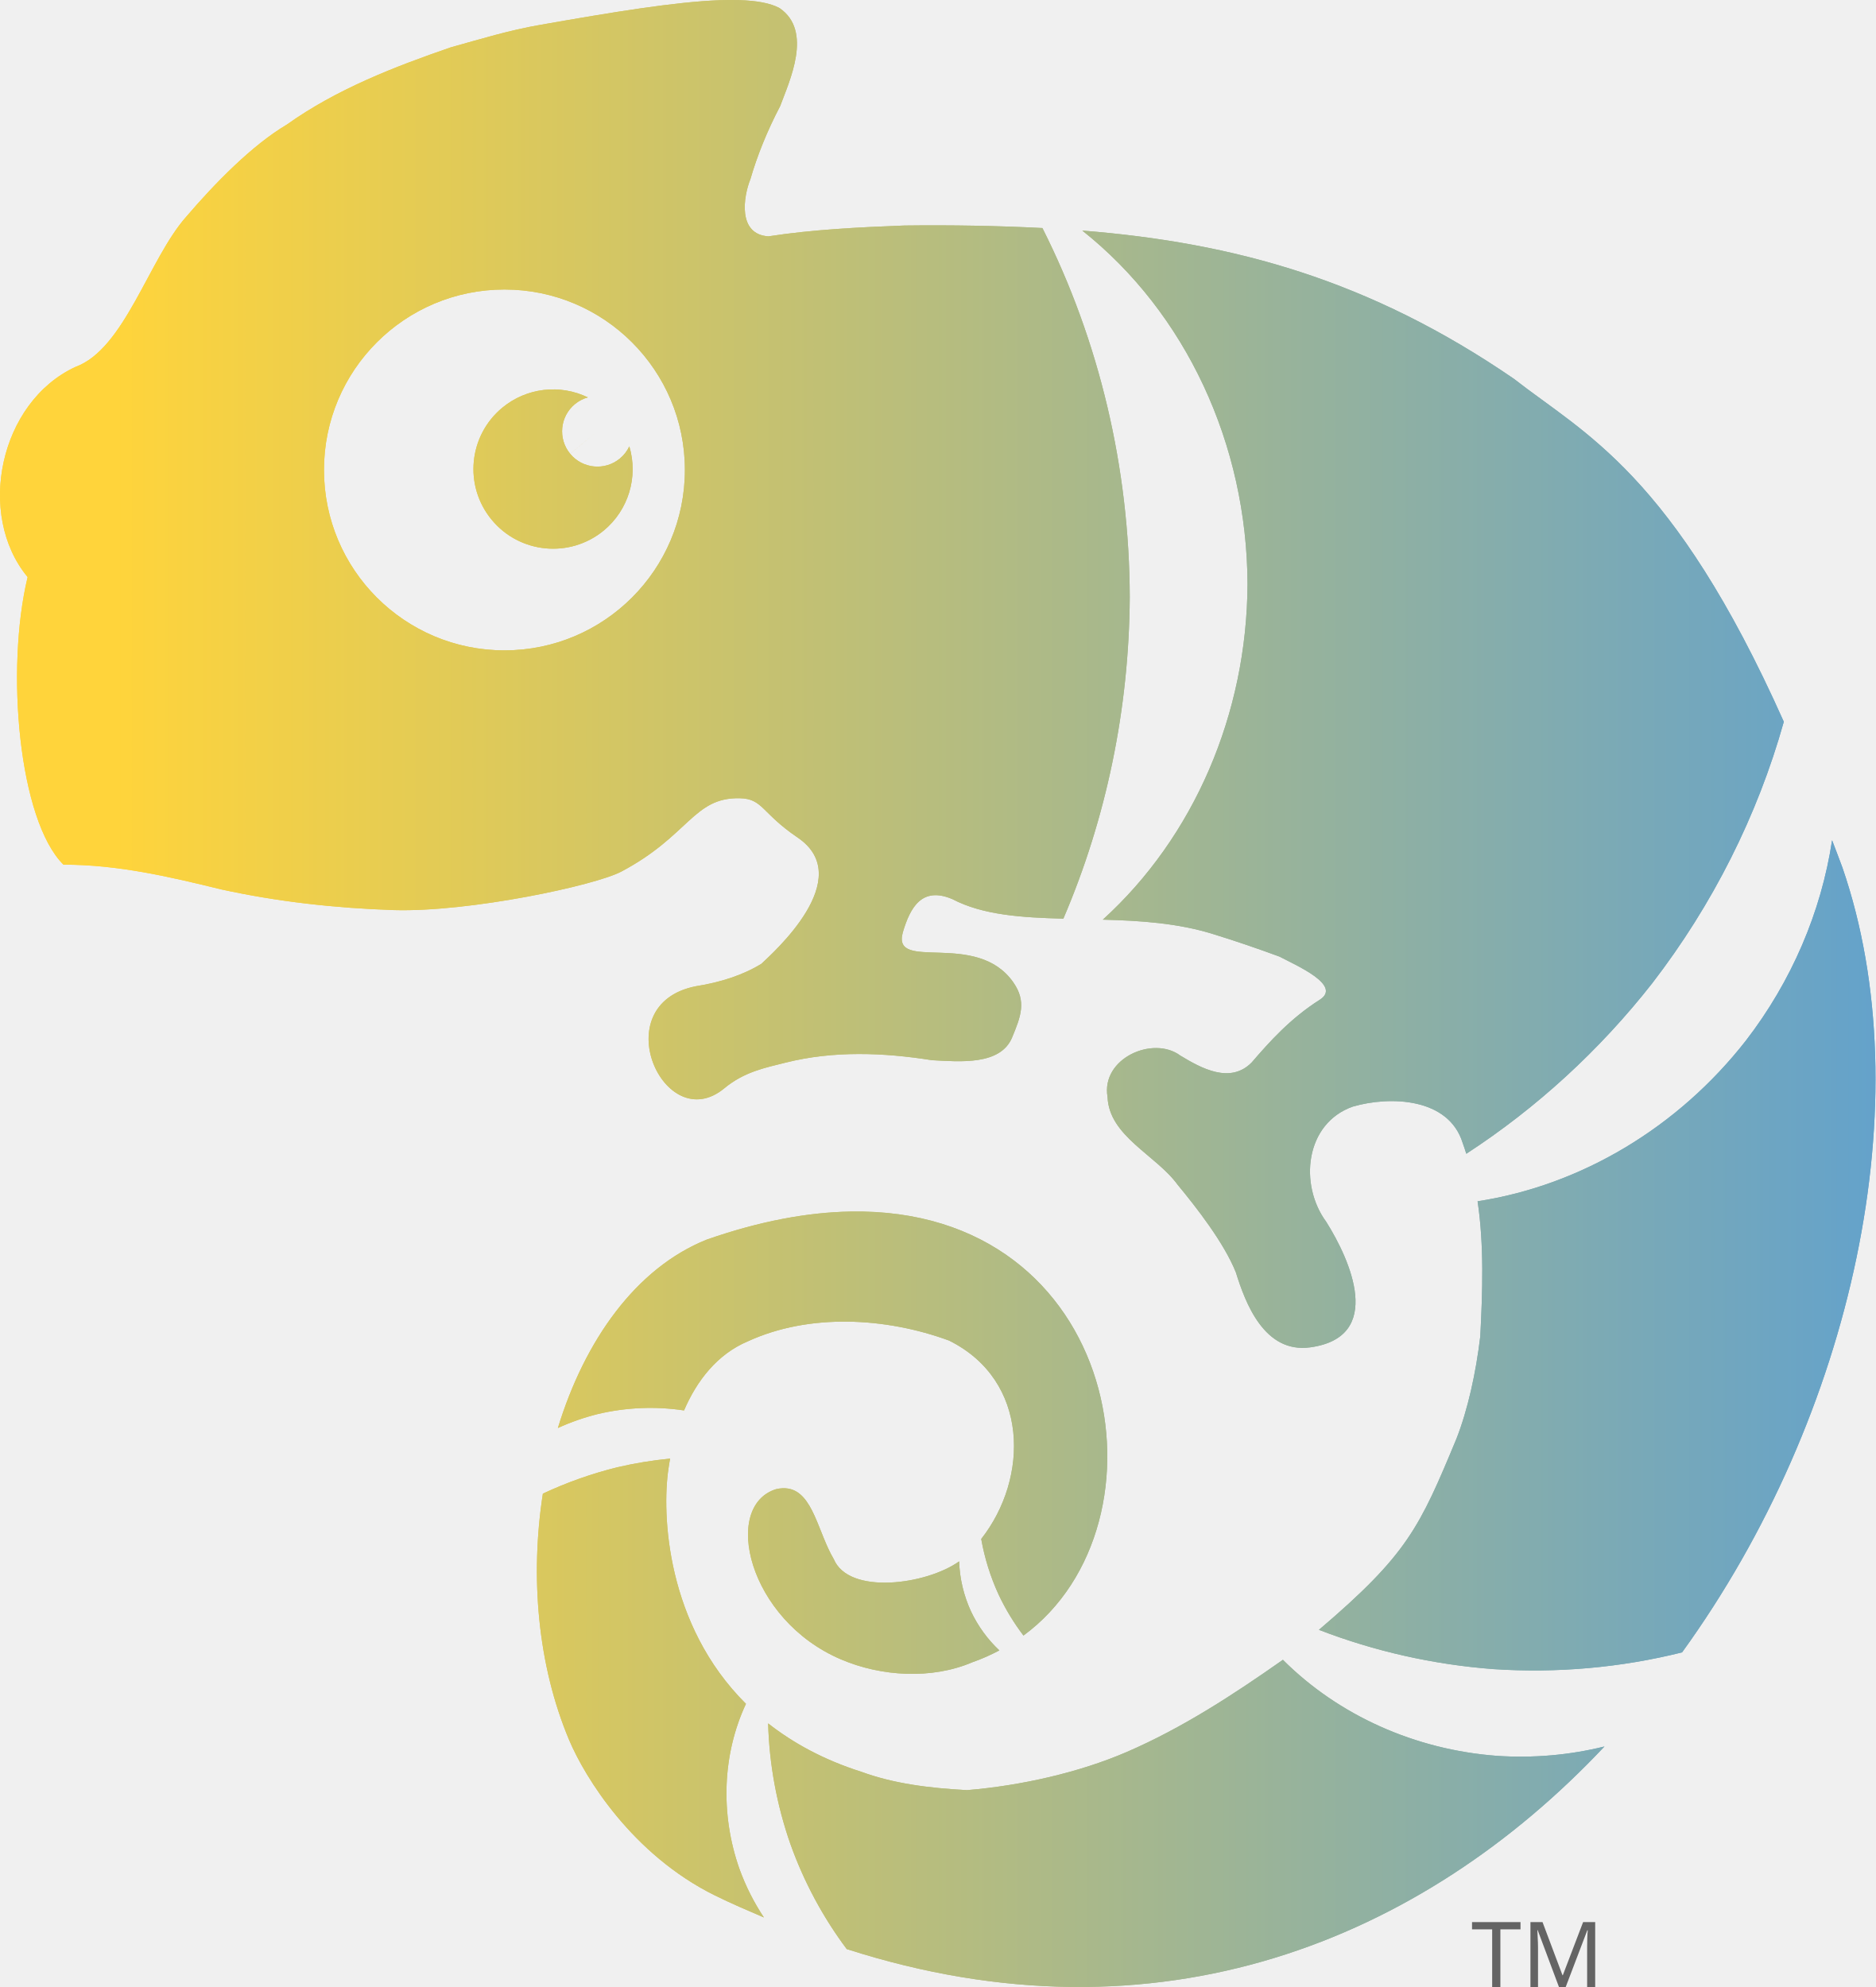
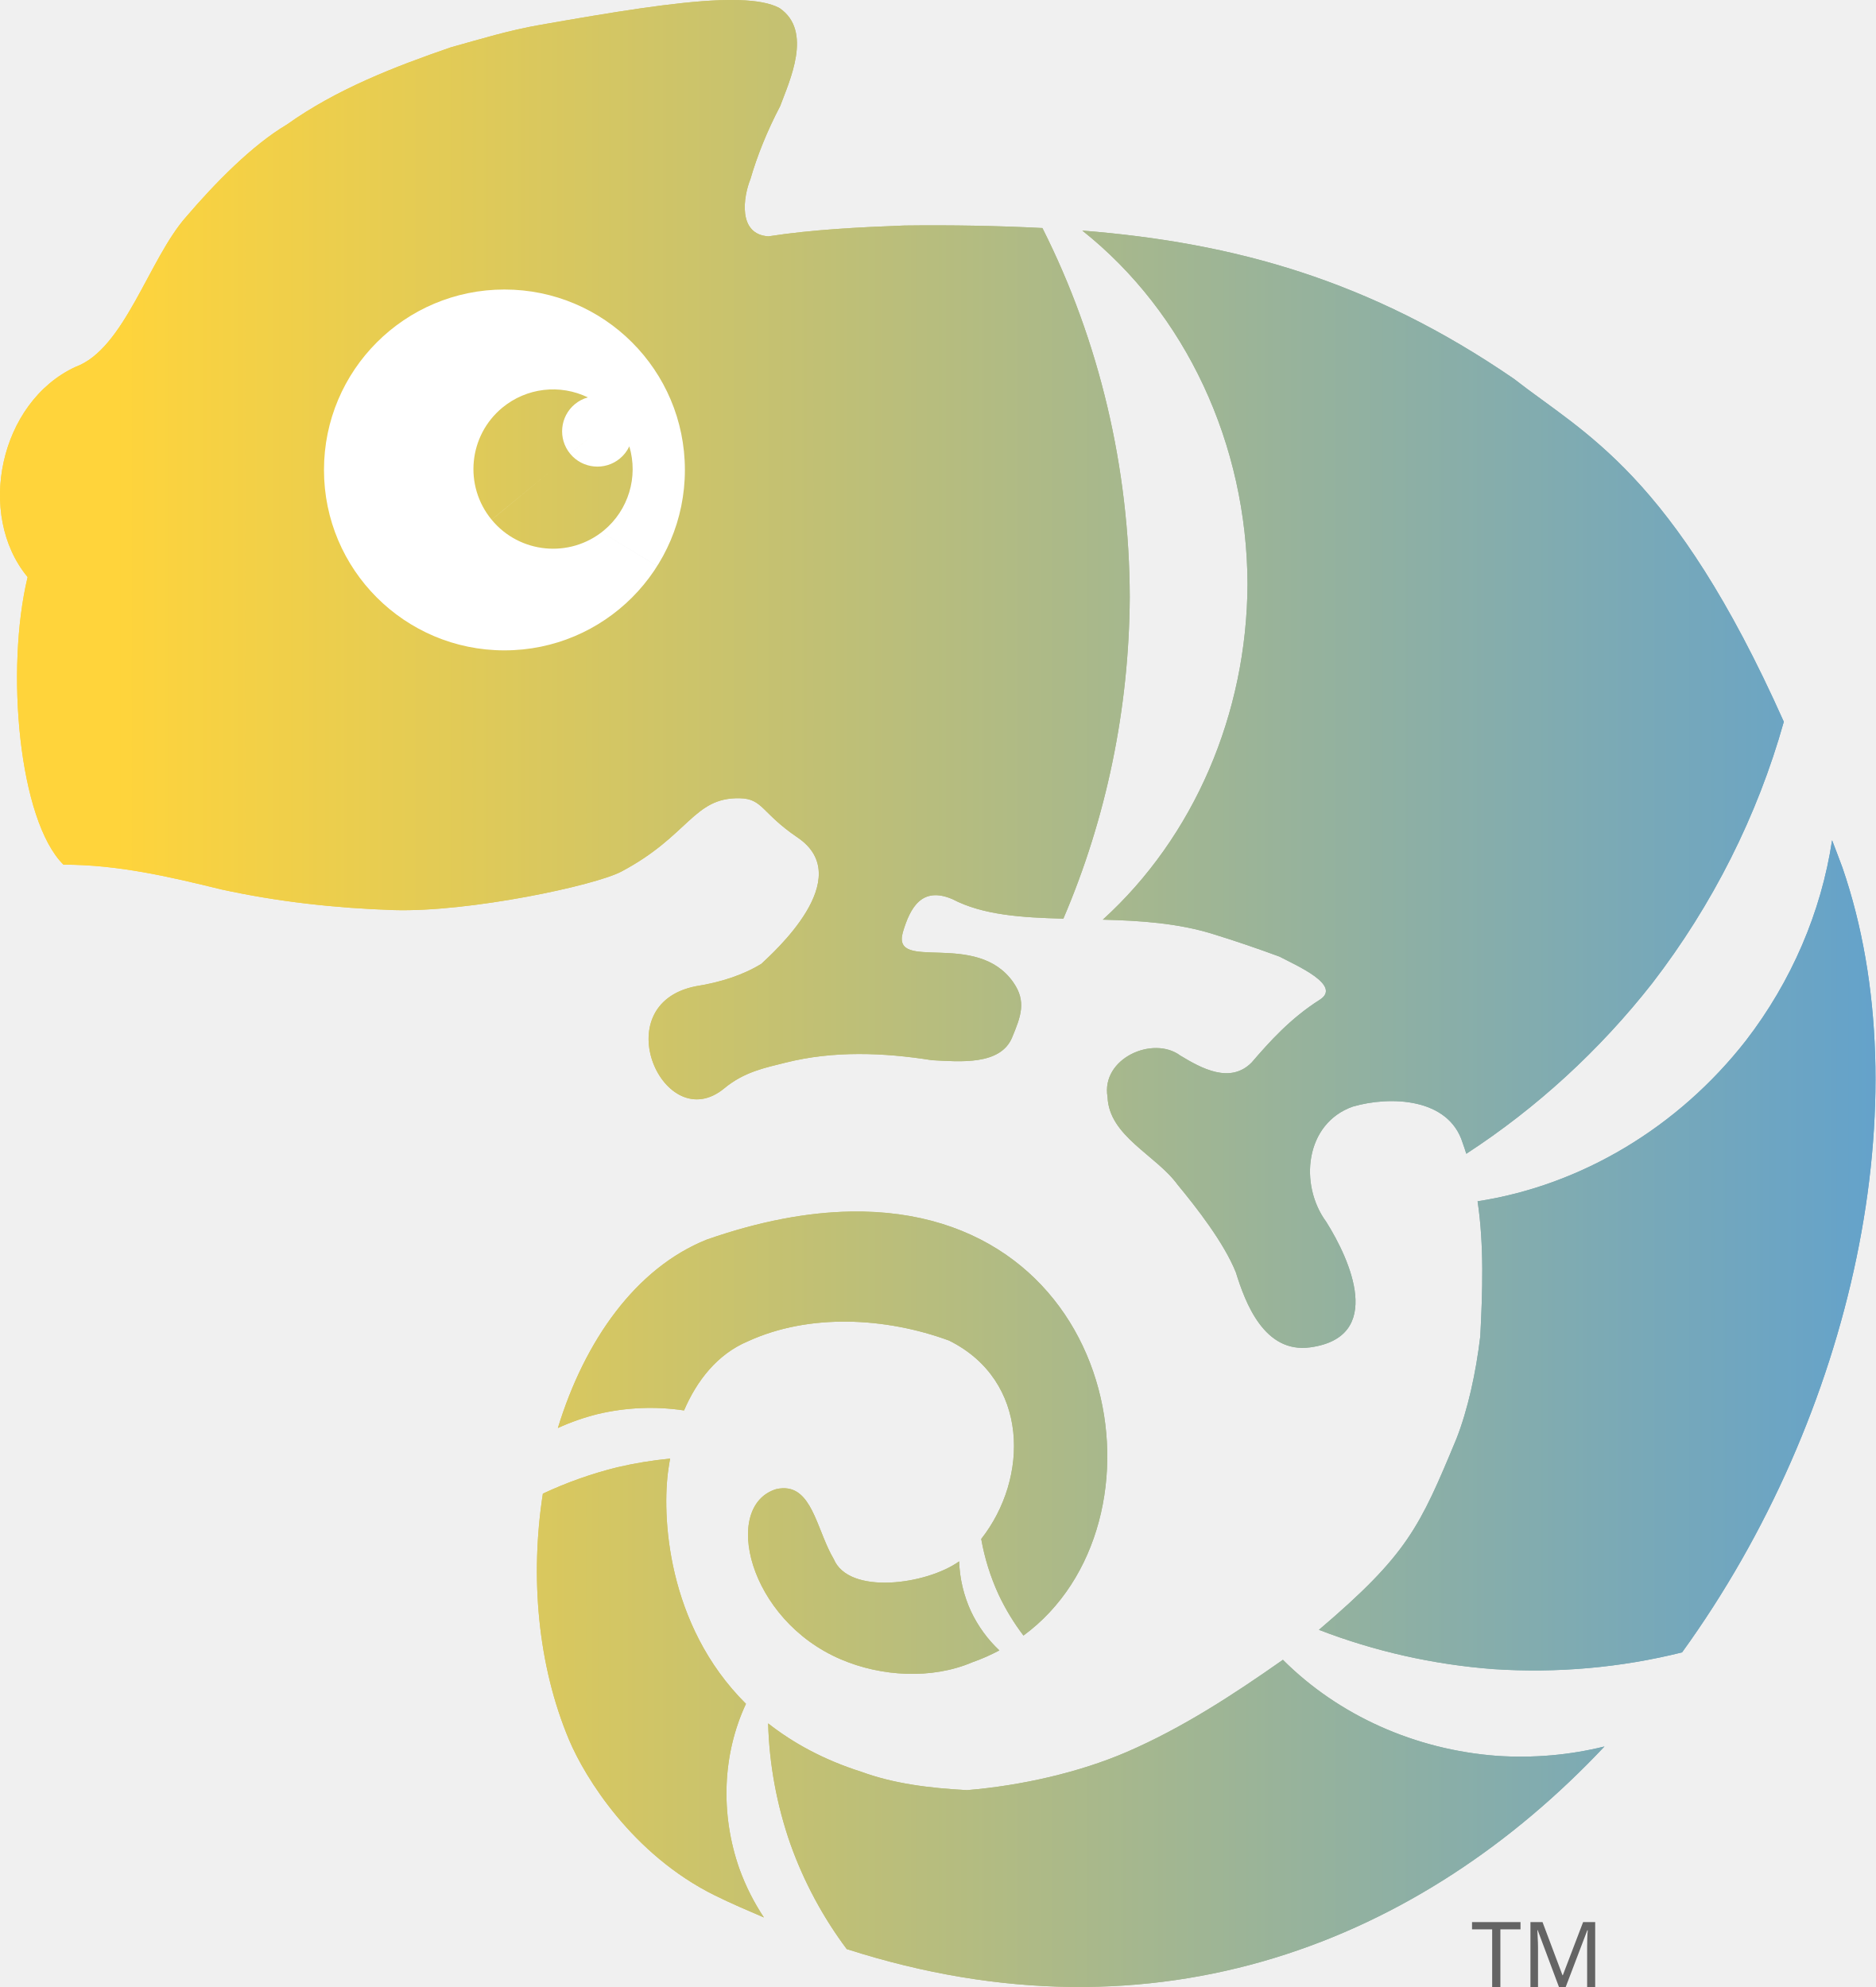
<svg xmlns="http://www.w3.org/2000/svg" xmlns:xlink="http://www.w3.org/1999/xlink" width="181.987mm" height="192.833mm" viewBox="0 0 181.987 192.833" version="1.1" id="svg1">
  <defs id="defs1">
    <linearGradient id="linearGradient6">
      <stop style="stop-color:#5a9fd4;stop-opacity:1;" offset="0" id="stop7" />
      <stop style="stop-color:#ffd43b;stop-opacity:1;" offset="1" id="stop8" />
    </linearGradient>
    <linearGradient id="linearGradient3">
      <stop style="stop-color:#5a9fd4;stop-opacity:1;" offset="0" id="stop2" />
      <stop style="stop-color:#49d5bc;stop-opacity:1;" offset="1" id="stop6" />
    </linearGradient>
    <linearGradient xlink:href="#linearGradient3" id="linearGradient57" x1="289.048" y1="298.003" x2="471.035" y2="298.003" gradientUnits="userSpaceOnUse" gradientTransform="translate(594.7019,249.457)" />
    <linearGradient xlink:href="#linearGradient6" id="linearGradient8" x1="289.048" y1="298.003" x2="471.035" y2="298.003" gradientUnits="userSpaceOnUse" gradientTransform="translate(-11.11257,6.879209)" />
    <linearGradient xlink:href="#linearGradient6" id="linearGradient2" gradientUnits="userSpaceOnUse" x1="289.048" y1="298.003" x2="471.035" y2="298.003" gradientTransform="translate(-11.11257,6.879209)" />
    <linearGradient xlink:href="#linearGradient6" id="linearGradient4" gradientUnits="userSpaceOnUse" x1="289.048" y1="298.003" x2="471.035" y2="298.003" gradientTransform="translate(-11.11257,6.879209)" />
    <linearGradient xlink:href="#linearGradient6" id="linearGradient5" gradientUnits="userSpaceOnUse" x1="289.048" y1="298.003" x2="471.035" y2="298.003" gradientTransform="translate(-11.11257,6.879209)" />
    <linearGradient xlink:href="#linearGradient3" id="linearGradient7" gradientUnits="userSpaceOnUse" gradientTransform="translate(594.7019,249.457)" x1="289.048" y1="298.003" x2="471.035" y2="298.003" />
    <linearGradient xlink:href="#linearGradient6" id="linearGradient9" gradientUnits="userSpaceOnUse" x1="289.048" y1="298.003" x2="471.035" y2="298.003" gradientTransform="translate(-11.11257,6.879209)" />
    <linearGradient xlink:href="#linearGradient6" id="linearGradient10" gradientUnits="userSpaceOnUse" x1="289.048" y1="298.003" x2="471.035" y2="298.003" gradientTransform="translate(-11.11257,6.879209)" />
  </defs>
  <g id="g10" style="display:inline" transform="translate(-11.11257,-6.879209)">
    <g id="g9" style="display:inline">
      <text xml:space="preserve" style="font-style:normal;font-variant:normal;font-weight:normal;font-stretch:normal;font-size:8.819px;font-family:'.SF Soft Numeric';-inkscape-font-specification:'.SF Soft Numeric, Normal';font-variant-ligatures:normal;font-variant-caps:normal;font-variant-numeric:normal;font-variant-east-asian:normal;display:inline;fill:#646464;fill-opacity:1;stroke:none;stroke-width:0.5;stroke-linecap:round;stroke-linejoin:round;stroke-dasharray:none" x="153.854" y="199.713" id="text6">
        <tspan id="tspan6" style="font-style:normal;font-variant:normal;font-weight:normal;font-stretch:normal;font-size:8.819px;font-family:'.SF Soft Numeric';-inkscape-font-specification:'.SF Soft Numeric, Normal';font-variant-ligatures:normal;font-variant-caps:normal;font-variant-numeric:normal;font-variant-east-asian:normal;fill:#646464;fill-opacity:1;stroke-width:0.5" x="153.854" y="199.713">TM</tspan>
      </text>
      <g id="g8" transform="matrix(-1,0,0,1,482.1476,-194.7071)" style="display:inline;fill:url(#linearGradient7)">
        <g id="g7" style="fill:url(#linearGradient5);fill-opacity:1">
          <path id="path6" style="display:inline;fill:url(#linearGradient2);fill-opacity:1" d="m 399.349,201.596 c -1.708,0.049 -3.046,0.287 -3.944,0.767 -3.29,2.225 -0.955,7.122 -0.076,9.511 1.309,2.506 2.236,4.847 2.89,7.093 0.681,1.688 1.27,5.362 -1.745,5.556 -4.266,-0.66 -8.746,-0.881 -13.184,-1.051 -4.657,-0.057 -9.084,0.024 -13.404,0.245 a 67.504,74.276 0 0 0 -8.475,35.83 67.504,74.276 0 0 0 6.442,31.192 c 4.054,-0.102 7.828,-0.353 10.762,-1.891 2.963,-1.268 4.099,0.797 4.816,3.22 1.092,3.936 -7.148,-0.278 -10.724,4.856 -1.3,1.866 -0.717,3.318 0.115,5.337 1.126,2.732 5.062,2.361 7.785,2.214 4.714,-0.745 9.539,-0.934 14.197,0.236 1.978,0.497 4.002,0.88 5.95,2.493 5.832,4.833 11.679,-8.137 2.768,-9.905 -2.429,-0.381 -4.61,-1.1 -6.366,-2.178 -1.065,-1.014 -9.34,-8.312 -3.51,-12.259 3.52,-2.383 3.35,-3.761 5.609,-3.809 4.503,-0.094 4.899,3.626 11.486,7.117 2.553,1.353 14.718,3.947 22.05,3.739 5.758,-0.191 11.323,-0.817 16.775,-2.007 4.924,-1.208 10.043,-2.415 15.309,-2.401 4.326,-4.272 5.649,-18.895 3.479,-27.912 5.013,-6.05 2.733,-16.975 -4.636,-20.393 -4.772,-1.732 -7.126,-10.481 -10.748,-14.57 -2.795,-3.269 -6.409,-6.962 -9.773,-8.953 -4.802,-3.426 -10.433,-5.608 -15.896,-7.49 -3.075,-0.854 -5.652,-1.658 -8.7,-2.186 -7.04,-1.237 -13.092,-2.235 -17.422,-2.392 -0.649,-0.024 -1.26,-0.028 -1.829,-0.012 z m -33.334,22.367 c -14.68,1.169 -27.89,4.778 -41.89,14.393 -6.759,5.299 -15.403,9.134 -26.179,33.275 a 68.85,62.573 52.249 0 0 12.778,25.39 68.85,62.573 52.249 0 0 18.031,16.536 c 0.119,-0.353 0.219,-0.713 0.355,-1.058 1.355,-4.377 7.026,-4.575 10.655,-3.521 4.642,1.633 5.234,7.576 2.581,11.183 -2.315,3.676 -5.697,11.181 1.549,12.182 4.476,0.618 6.313,-4.352 7.22,-7.276 1.153,-2.875 3.807,-6.275 5.654,-8.51 2.094,-2.882 6.649,-4.694 6.798,-8.514 0.642,-3.748 -4.411,-5.984 -7.061,-4.018 -2.06,1.251 -4.849,2.775 -6.926,0.67 -1.733,-2.013 -3.752,-4.276 -6.604,-6.085 -2.213,-1.404 2.308,-3.341 3.897,-4.184 1.951,-0.719 4.229,-1.509 6.386,-2.17 3.461,-1.092 7.16,-1.324 10.766,-1.419 a 38.725,42.534 0 0 1 -14.041,-32.557 38.725,42.534 0 0 1 16.031,-34.315 z m 56.073,5.72 a 17.51,17.51 0 0 1 17.51,17.51 17.51,17.51 0 0 1 -17.51,17.51 17.51,17.51 0 0 1 -17.51,-17.51 17.51,17.51 0 0 1 17.51,-17.51 z M 293.262,283.129 c -0.336,0.895 -0.665,1.72 -1.005,2.656 -7.724,22.428 -1.106,53.11 15.56,76.159 a 49.469,54.431 86.039 0 0 18.306,1.626 49.469,54.431 86.039 0 0 16.932,-3.813 c -8.6,-7.321 -9.763,-9.928 -13.345,-18.55 -1.094,-2.791 -1.892,-6.39 -2.311,-9.933 -0.219,-4.274 -0.382,-8.813 0.261,-13.107 a 39.427,35.896 52.249 0 1 -26.033,-15.591 39.427,35.896 52.249 0 1 -8.366,-19.447 z m 95.248,36.035 c -26.333,-0.466 -31.57,30.301 -16.785,41.149 a 18.41,20.256 25.103 0 0 2.411,-3.973 18.41,20.256 25.103 0 0 1.688,-5.401 c -4.643,-5.907 -4.686,-15.376 3.124,-19.256 6.15,-2.255 13.546,-2.664 19.519,0.074 2.985,1.259 4.964,3.844 6.194,6.709 a 20.345,18.523 13.669 0 1 8.371,0.351 20.345,18.523 13.669 0 1 3.87,1.353 c -2.598,-8.491 -7.568,-15.523 -14.432,-18.28 -5.176,-1.81 -9.828,-2.653 -13.96,-2.726 z m 17.502,23.975 c 0.055,0.328 0.121,0.66 0.16,0.979 0.661,4.448 0.195,15.154 -7.52,22.82 a 18.523,20.345 19.549 0 1 0.634,16.015 18.523,20.345 19.549 0 1 -2.376,4.719 c 1.582,-0.681 3.162,-1.351 4.767,-2.144 7.996,-3.954 12.601,-11.439 14.134,-15.081 3.082,-7.325 3.787,-15.925 2.548,-23.906 a 35.528,32.289 13.669 0 0 -7.208,-2.556 35.528,32.289 13.669 0 0 -5.139,-0.845 z m -11.453,2.908 c -2.423,0.402 -2.907,4.29 -4.419,6.83 -1.461,3.535 -9.002,2.501 -12.174,0.236 a 10.561,11.6 25.103 0 1 -1.155,4.862 10.561,11.6 25.103 0 1 -2.747,3.778 c 0.827,0.432 1.685,0.829 2.609,1.146 3.926,1.688 8.851,1.402 12.76,-0.274 9.016,-3.838 11.583,-14.878 6.293,-16.522 -0.434,-0.099 -0.82,-0.113 -1.166,-0.055 z m -48.009,16.619 a 28.379,31.17 86.039 0 1 -20.777,9.321 28.379,31.17 86.039 0 1 -10.425,-0.91 c 17.69,18.801 43.262,29.388 73.526,19.661 a 32.289,35.528 19.549 0 0 5.464,-10.188 32.289,35.528 19.549 0 0 2.162,-11.713 c -2.422,1.901 -5.383,3.535 -9.052,4.699 -3.111,1.14 -6.529,1.581 -10.246,1.778 -5.242,-0.433 -10.887,-1.712 -15.492,-3.7 -5.413,-2.337 -10.375,-5.586 -15.16,-8.948 z" />
          <path id="path7" style="display:inline;fill:url(#linearGradient4);fill-opacity:1;stroke-width:4.668;stroke-linecap:round;stroke-linejoin:round" d="m 418.278,239.43 a 7.73,7.73 0 0 0 -4.283,0.721 3.425,3.425 0 0 1 1.25,0.651 3.425,3.425 0 0 1 0.465,4.821 l -2.643,-2.178 2.641,2.18 a 3.425,3.425 0 0 1 -4.821,0.462 3.425,3.425 0 0 1 -0.917,-1.184 7.73,7.73 0 0 0 2.476,8.167 7.73,7.73 0 0 0 10.881,-1.042 l -5.962,-4.921 5.966,4.916 a 7.73,7.73 0 0 0 -1.048,-10.881 7.73,7.73 0 0 0 -4.005,-1.712 z" />
        </g>
      </g>
    </g>
  </g>
  <g id="layer2" style="display:inline" transform="translate(-11.11257,-6.879209)">
+     <path style="fill:#ffffff;stroke-width:9.3;stroke-linecap:round;stroke-linejoin:round" id="path1" d="M 75.791,62.372 A 18.517,18.517 0 0 1 50.353,68.574 18.517,18.517 0 0 1 44.145,43.137 18.517,18.517 0 0 1 69.581,36.924 18.517,18.517 0 0 1 75.799,62.358 L 59.97,52.751 Z" />
    <g id="g18">
      <text xml:space="preserve" style="font-style:normal;font-variant:normal;font-weight:normal;font-stretch:normal;font-size:141.111px;font-family:AppleMyungjo;-inkscape-font-specification:'AppleMyungjo, Normal';font-variant-ligatures:normal;font-variant-caps:normal;font-variant-numeric:normal;font-variant-east-asian:normal;display:none;fill:#646464;fill-opacity:1;stroke:none;stroke-width:0.5;stroke-linecap:round;stroke-linejoin:round;stroke-dasharray:none" x="-11.909" y="192.964" id="text2" transform="translate(215.9,-5.556248)">
        <tspan id="tspan2" style="font-style:normal;font-variant:normal;font-weight:normal;font-stretch:normal;font-size:141.111px;font-family:AppleMyungjo;-inkscape-font-specification:'AppleMyungjo, Normal';font-variant-ligatures:normal;font-variant-caps:normal;font-variant-numeric:normal;font-variant-east-asian:normal;fill:#646464;fill-opacity:1;stroke-width:0.5" x="0" y="0">Mol<tspan style="font-style:normal;font-variant:normal;font-weight:normal;font-stretch:normal;font-size:141.111px;font-family:AppleMyungjo;-inkscape-font-specification:'AppleMyungjo, Normal';font-variant-ligatures:normal;font-variant-caps:normal;font-variant-numeric:normal;font-variant-east-asian:normal;fill:#646464;fill-opacity:1;stroke:none" id="tspan1">D</tspan>rug</tspan>
      </text>
-       <text xml:space="preserve" style="font-style:normal;font-variant:normal;font-weight:normal;font-stretch:normal;font-size:28.222px;font-family:'.SF Soft Numeric';-inkscape-font-specification:'.SF Soft Numeric, Normal';font-variant-ligatures:normal;font-variant-caps:normal;font-variant-numeric:normal;font-variant-east-asian:normal;display:inline;fill:#646464;fill-opacity:1;stroke:none;stroke-width:0.5;stroke-linecap:round;stroke-linejoin:round;stroke-dasharray:none" x="551.083" y="117.647" id="text3" transform="translate(215.9,-5.556248)">
-         <tspan id="tspan3" style="font-style:normal;font-variant:normal;font-weight:normal;font-stretch:normal;font-size:28.222px;font-family:'.SF Soft Numeric';-inkscape-font-specification:'.SF Soft Numeric, Normal';font-variant-ligatures:normal;font-variant-caps:normal;font-variant-numeric:normal;font-variant-east-asian:normal;fill:#646464;fill-opacity:1;stroke-width:0.5" x="551.083" y="117.647">TM</tspan>
+       <text xml:space="preserve" style="font-style:normal;font-variant:normal;font-weight:normal;font-stretch:normal;font-size:28.222px;font-family:'.SF Soft Numeric';-inkscape-font-specification:'.SF Soft Numeric, Normal';font-variant-ligatures:normal;font-variant-caps:normal;font-variant-numeric:normal;font-variant-east-asian:normal;display:none;fill:#646464;fill-opacity:1;stroke:none;stroke-width:0.5;stroke-linecap:round;stroke-linejoin:round;stroke-dasharray:none" x="551.083" y="117.647" id="text3" transform="translate(215.9,-5.556248)">
+         <tspan id="tspan3" style="font-style:normal;font-variant:normal;font-weight:normal;font-stretch:normal;font-size:28.222px;font-family:'.SF Soft Numeric';-inkscape-font-specification:'.SF Soft Numeric, Normal';font-variant-ligatures:normal;font-variant-caps:normal;font-variant-numeric:normal;font-variant-east-asian:normal;fill:#646464;fill-opacity:1;stroke-width:0.5" x="0" y="0">TM</tspan>
      </text>
      <g id="g12" transform="matrix(-1,0,0,1,482.1476,-194.7071)" style="display:inline;fill:url(#linearGradient57)">
        <g id="g11" style="fill:url(#linearGradient8);fill-opacity:1">
          <path id="path10" style="display:inline;fill:url(#linearGradient9);fill-opacity:1" d="m 399.349,201.596 c -1.708,0.049 -3.046,0.287 -3.944,0.767 -3.29,2.225 -0.955,7.122 -0.076,9.511 1.309,2.506 2.236,4.847 2.89,7.093 0.681,1.688 1.27,5.362 -1.745,5.556 -4.266,-0.66 -8.746,-0.881 -13.184,-1.051 -4.657,-0.057 -9.084,0.024 -13.404,0.245 a 67.504,74.276 0 0 0 -8.475,35.83 67.504,74.276 0 0 0 6.442,31.192 c 4.054,-0.102 7.828,-0.353 10.762,-1.891 2.963,-1.268 4.099,0.797 4.816,3.22 1.092,3.936 -7.148,-0.278 -10.724,4.856 -1.3,1.866 -0.717,3.318 0.115,5.337 1.126,2.732 5.062,2.361 7.785,2.214 4.714,-0.745 9.539,-0.934 14.197,0.236 1.978,0.497 4.002,0.88 5.95,2.493 5.832,4.833 11.679,-8.137 2.768,-9.905 -2.429,-0.381 -4.61,-1.1 -6.366,-2.178 -1.065,-1.014 -9.34,-8.312 -3.51,-12.259 3.52,-2.383 3.35,-3.761 5.609,-3.809 4.503,-0.094 4.899,3.626 11.486,7.117 2.553,1.353 14.718,3.947 22.05,3.739 5.758,-0.191 11.323,-0.817 16.775,-2.007 4.924,-1.208 10.043,-2.415 15.309,-2.401 4.326,-4.272 5.649,-18.895 3.479,-27.912 5.013,-6.05 2.733,-16.975 -4.636,-20.393 -4.772,-1.732 -7.126,-10.481 -10.748,-14.57 -2.795,-3.269 -6.409,-6.962 -9.773,-8.953 -4.802,-3.426 -10.433,-5.608 -15.896,-7.49 -3.075,-0.854 -5.652,-1.658 -8.7,-2.186 -7.04,-1.237 -13.092,-2.235 -17.422,-2.392 -0.649,-0.024 -1.26,-0.028 -1.829,-0.012 z m -33.334,22.367 c -14.68,1.169 -27.89,4.778 -41.89,14.393 -6.759,5.299 -15.403,9.134 -26.179,33.275 a 68.85,62.573 52.249 0 0 12.778,25.39 68.85,62.573 52.249 0 0 18.031,16.536 c 0.119,-0.353 0.219,-0.713 0.355,-1.058 1.355,-4.377 7.026,-4.575 10.655,-3.521 4.642,1.633 5.234,7.576 2.581,11.183 -2.315,3.676 -5.697,11.181 1.549,12.182 4.476,0.618 6.313,-4.352 7.22,-7.276 1.153,-2.875 3.807,-6.275 5.654,-8.51 2.094,-2.882 6.649,-4.694 6.798,-8.514 0.642,-3.748 -4.411,-5.984 -7.061,-4.018 -2.06,1.251 -4.849,2.775 -6.926,0.67 -1.733,-2.013 -3.752,-4.276 -6.604,-6.085 -2.213,-1.404 2.308,-3.341 3.897,-4.184 1.951,-0.719 4.229,-1.509 6.386,-2.17 3.461,-1.092 7.16,-1.324 10.766,-1.419 a 38.725,42.534 0 0 1 -14.041,-32.557 38.725,42.534 0 0 1 16.031,-34.315 z m 56.073,5.72 a 17.51,17.51 0 0 1 17.51,17.51 17.51,17.51 0 0 1 -17.51,17.51 17.51,17.51 0 0 1 -17.51,-17.51 17.51,17.51 0 0 1 17.51,-17.51 z M 293.262,283.129 c -0.336,0.895 -0.665,1.72 -1.005,2.656 -7.724,22.428 -1.106,53.11 15.56,76.159 a 49.469,54.431 86.039 0 0 18.306,1.626 49.469,54.431 86.039 0 0 16.932,-3.813 c -8.6,-7.321 -9.763,-9.928 -13.345,-18.55 -1.094,-2.791 -1.892,-6.39 -2.311,-9.933 -0.219,-4.274 -0.382,-8.813 0.261,-13.107 a 39.427,35.896 52.249 0 1 -26.033,-15.591 39.427,35.896 52.249 0 1 -8.366,-19.447 z m 95.248,36.035 c -26.333,-0.466 -31.57,30.301 -16.785,41.149 a 18.41,20.256 25.103 0 0 2.411,-3.973 18.41,20.256 25.103 0 0 1.688,-5.401 c -4.643,-5.907 -4.686,-15.376 3.124,-19.256 6.15,-2.255 13.546,-2.664 19.519,0.074 2.985,1.259 4.964,3.844 6.194,6.709 a 20.345,18.523 13.669 0 1 8.371,0.351 20.345,18.523 13.669 0 1 3.87,1.353 c -2.598,-8.491 -7.568,-15.523 -14.432,-18.28 -5.176,-1.81 -9.828,-2.653 -13.96,-2.726 z m 17.502,23.975 c 0.055,0.328 0.121,0.66 0.16,0.979 0.661,4.448 0.195,15.154 -7.52,22.82 a 18.523,20.345 19.549 0 1 0.634,16.015 18.523,20.345 19.549 0 1 -2.376,4.719 c 1.582,-0.681 3.162,-1.351 4.767,-2.144 7.996,-3.954 12.601,-11.439 14.134,-15.081 3.082,-7.325 3.787,-15.925 2.548,-23.906 a 35.528,32.289 13.669 0 0 -7.208,-2.556 35.528,32.289 13.669 0 0 -5.139,-0.845 z m -11.453,2.908 c -2.423,0.402 -2.907,4.29 -4.419,6.83 -1.461,3.535 -9.002,2.501 -12.174,0.236 a 10.561,11.6 25.103 0 1 -1.155,4.862 10.561,11.6 25.103 0 1 -2.747,3.778 c 0.827,0.432 1.685,0.829 2.609,1.146 3.926,1.688 8.851,1.402 12.76,-0.274 9.016,-3.838 11.583,-14.878 6.293,-16.522 -0.434,-0.099 -0.82,-0.113 -1.166,-0.055 z m -48.009,16.619 a 28.379,31.17 86.039 0 1 -20.777,9.321 28.379,31.17 86.039 0 1 -10.425,-0.91 c 17.69,18.801 43.262,29.388 73.526,19.661 a 32.289,35.528 19.549 0 0 5.464,-10.188 32.289,35.528 19.549 0 0 2.162,-11.713 c -2.422,1.901 -5.383,3.535 -9.052,4.699 -3.111,1.14 -6.529,1.581 -10.246,1.778 -5.242,-0.433 -10.887,-1.712 -15.492,-3.7 -5.413,-2.337 -10.375,-5.586 -15.16,-8.948 z" />
          <path id="path11" style="display:inline;fill:url(#linearGradient10);fill-opacity:1;stroke-width:4.668;stroke-linecap:round;stroke-linejoin:round" d="m 418.278,239.43 a 7.73,7.73 0 0 0 -4.283,0.721 3.425,3.425 0 0 1 1.25,0.651 3.425,3.425 0 0 1 0.465,4.821 l -2.643,-2.178 2.641,2.18 a 3.425,3.425 0 0 1 -4.821,0.462 3.425,3.425 0 0 1 -0.917,-1.184 7.73,7.73 0 0 0 2.476,8.167 7.73,7.73 0 0 0 10.881,-1.042 l -5.962,-4.921 5.966,4.916 a 7.73,7.73 0 0 0 -1.048,-10.881 7.73,7.73 0 0 0 -4.005,-1.712 z" />
        </g>
      </g>
    </g>
  </g>
</svg>
